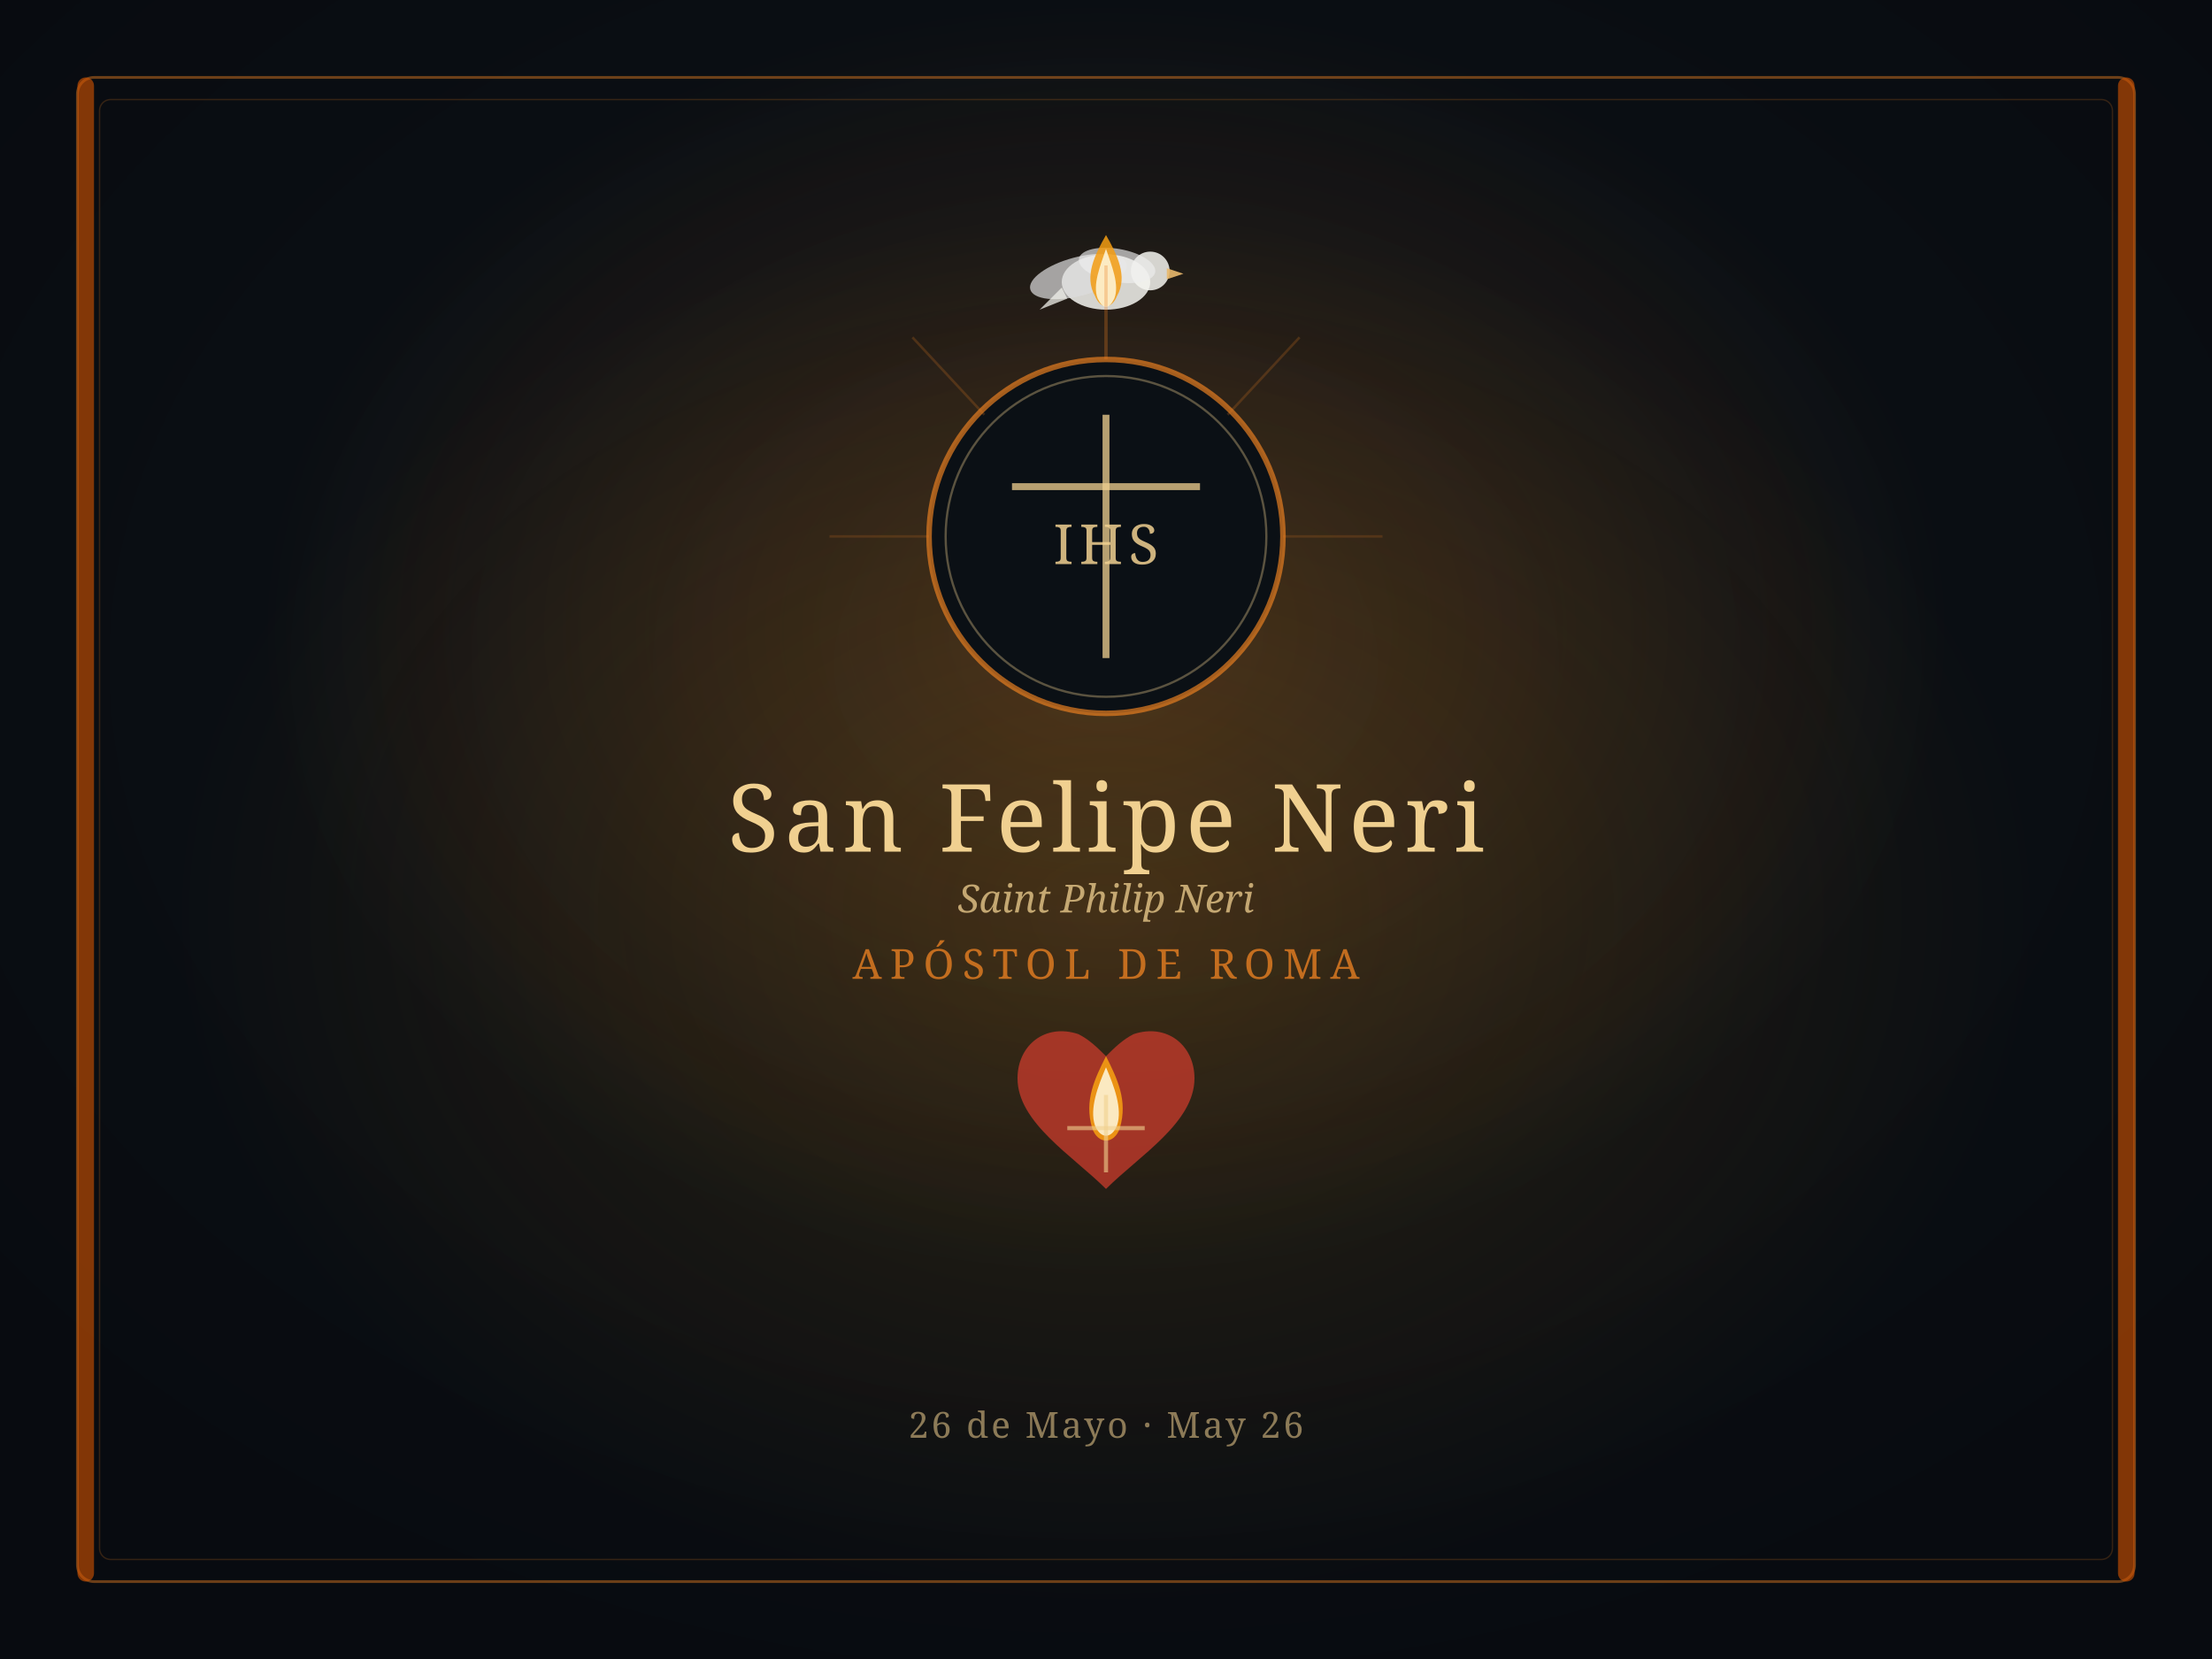
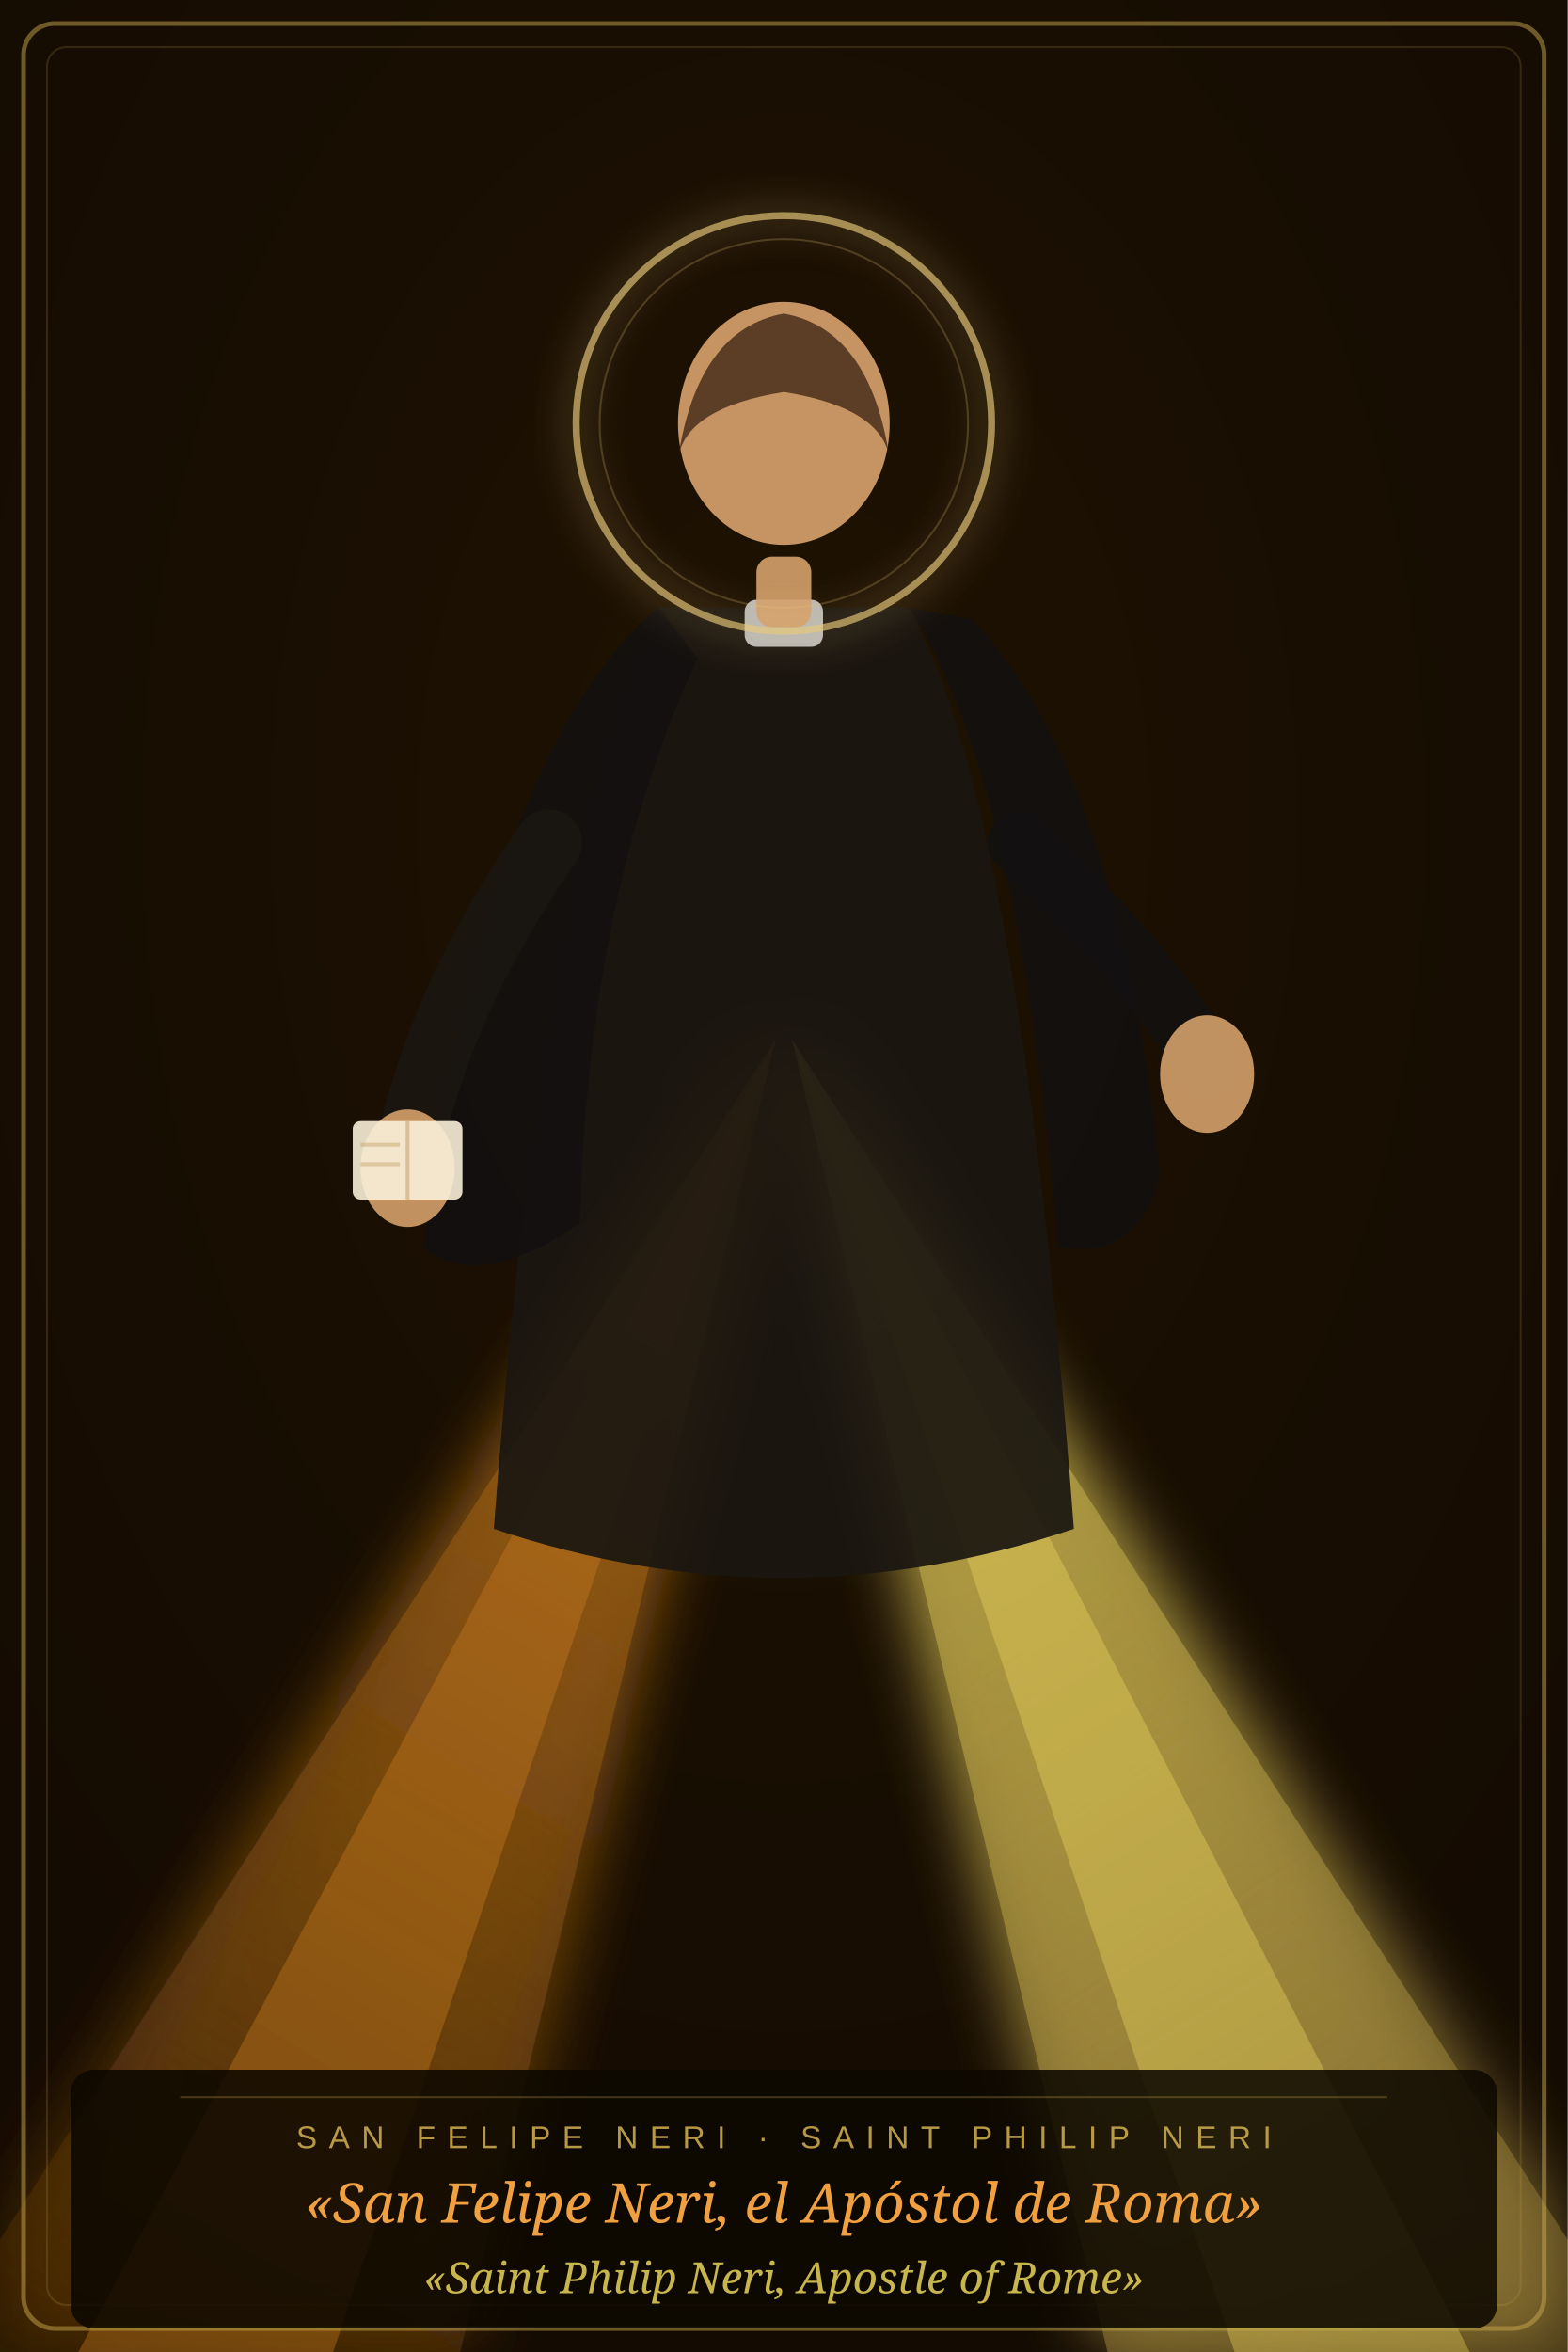
- <svg xmlns="http://www.w3.org/2000/svg" viewBox="0 0 800 600" width="800" height="600">
+ <svg xmlns="http://www.w3.org/2000/svg" viewBox="0 0 400 600">
  <defs>
-     <radialGradient id="sfn-bg" cx="50%" cy="40%" r="65%">
-       <stop offset="0%" stop-color="#0d1318" />
-       <stop offset="100%" stop-color="#080b10" />
+     <radialGradient id="sfn-bg" cx="50%" cy="35%" r="65%">
+       <stop offset="0%" stop-color="#180e00" />
+       <stop offset="100%" stop-color="#0c0700" />
    </radialGradient>
-     <radialGradient id="sfn-glow" cx="50%" cy="38%" r="38%">
-       <stop offset="0%" stop-color="#e67e22" stop-opacity="0.20" />
-       <stop offset="100%" stop-color="#e67e22" stop-opacity="0" />
-     </radialGradient>
-     <radialGradient id="sfn-flame-glow" cx="50%" cy="55%" r="42%">
-       <stop offset="0%" stop-color="#f39c12" stop-opacity="0.15" />
-       <stop offset="100%" stop-color="#f39c12" stop-opacity="0" />
-     </radialGradient>
+     <linearGradient id="sfn-r1" x1="50%" y1="0%" x2="10%" y2="100%">
+       <stop offset="0%" stop-color="#d08020" stop-opacity="1" />
+       <stop offset="100%" stop-color="#603800" stop-opacity="0.4" />
+     </linearGradient>
+     <linearGradient id="sfn-r2" x1="50%" y1="0%" x2="90%" y2="100%">
+       <stop offset="0%" stop-color="#f5e060" stop-opacity="1" />
+       <stop offset="100%" stop-color="#c9a84c" stop-opacity="0.4" />
+     </linearGradient>
+     <filter id="sfn-gl">
+       <feGaussianBlur stdDeviation="9" result="b" />
+       <feMerge>
+         <feMergeNode in="b" />
+         <feMergeNode in="b" />
+         <feMergeNode in="SourceGraphic" />
+       </feMerge>
+     </filter>
+     <filter id="sfn-g2">
+       <feGaussianBlur stdDeviation="5" result="b" />
+       <feMerge>
+         <feMergeNode in="b" />
+         <feMergeNode in="SourceGraphic" />
+       </feMerge>
+     </filter>
  </defs>
-   <rect width="800" height="600" fill="url(#sfn-bg)" />
-   <rect width="800" height="600" fill="url(#sfn-glow)" />
-   <rect width="800" height="600" fill="url(#sfn-flame-glow)" />
-   <rect x="28" y="28" width="744" height="544" rx="6" fill="none" stroke="#e67e22" stroke-width="1" stroke-opacity="0.45" />
-   <rect x="36" y="36" width="728" height="528" rx="4" fill="none" stroke="#e67e22" stroke-width="0.5" stroke-opacity="0.2" />
-   <rect x="28" y="28" width="6" height="544" rx="3" fill="#d35400" opacity="0.6" />
-   <rect x="766" y="28" width="6" height="544" rx="3" fill="#d35400" opacity="0.6" />
-   <ellipse cx="400" cy="102" rx="16" ry="10" fill="#f5f5f0" opacity="0.85" />
-   <circle cx="416" cy="98" r="7" fill="#f5f5f0" opacity="0.85" />
-   <polygon points="422,97 428,99 422,101" fill="#e8b86d" opacity="0.9" />
-   <ellipse cx="390" cy="100" rx="18" ry="7" fill="#ddd" opacity="0.70" transform="rotate(-15 390 100)" />
-   <ellipse cx="404" cy="96" rx="14" ry="6" fill="#eee" opacity="0.65" transform="rotate(10 404 96)" />
-   <polygon points="384,104 376,112 386,108" fill="#f0f0ea" opacity="0.75" />
-   <path d="M400 85 C396 92 392 100 396 107 C398 112 402 112 404 107 C408 100 404 92 400 85Z" fill="#f39c12" opacity="0.85" />
-   <path d="M400 90 C398 96 395 103 397 108 C399 112 401 112 403 108 C405 103 402 96 400 90Z" fill="#fffde7" opacity="0.80" />
-   <circle cx="400" cy="194" r="64" fill="#0b1015" stroke="#e67e22" stroke-width="2" stroke-opacity="0.7" />
-   <circle cx="400" cy="194" r="58" fill="none" stroke="#f0d090" stroke-width="0.8" stroke-opacity="0.35" />
-   <line x1="400" y1="150" x2="400" y2="238" stroke="#f0d090" stroke-width="2.5" stroke-opacity="0.75" />
-   <line x1="366" y1="176" x2="434" y2="176" stroke="#f0d090" stroke-width="2.5" stroke-opacity="0.75" />
-   <text x="400" y="204" text-anchor="middle" font-family="Georgia,serif" font-size="20" fill="#f0d090" opacity="0.85" letter-spacing="2">IHS</text>
-   <path d="M400 430 C388 418 368 406 368 390 C368 378 378 370 390 374 C394 376 397 379 400 382 C403 379 406 376 410 374 C422 370 432 378 432 390 C432 406 412 418 400 430Z" fill="#c0392b" opacity="0.80" />
-   <path d="M400 382 C396 390 392 398 395 408 C397 414 403 414 405 408 C408 398 404 390 400 382Z" fill="#f39c12" opacity="0.90" />
-   <path d="M400 386 C397 393 394 401 396 407 C398 412 402 412 404 407 C406 401 403 393 400 386Z" fill="#fffde7" opacity="0.82" />
-   <line x1="400" y1="396" x2="400" y2="424" stroke="#f0d090" stroke-width="1.5" stroke-opacity="0.6" />
-   <line x1="386" y1="408" x2="414" y2="408" stroke="#f0d090" stroke-width="1.5" stroke-opacity="0.6" />
-   <line x1="400" y1="130" x2="400" y2="96" stroke="#e67e22" stroke-width="1.2" stroke-opacity="0.3" />
-   <line x1="444" y1="150" x2="470" y2="122" stroke="#e67e22" stroke-width="0.9" stroke-opacity="0.22" />
-   <line x1="356" y1="150" x2="330" y2="122" stroke="#e67e22" stroke-width="0.9" stroke-opacity="0.22" />
-   <line x1="464" y1="194" x2="500" y2="194" stroke="#e67e22" stroke-width="0.9" stroke-opacity="0.18" />
-   <line x1="336" y1="194" x2="300" y2="194" stroke="#e67e22" stroke-width="0.9" stroke-opacity="0.18" />
-   <text x="400" y="308" text-anchor="middle" font-family="Georgia,serif" font-size="34" fill="#f0d090" letter-spacing="2">San Felipe Neri</text>
-   <text x="400" y="330" text-anchor="middle" font-family="Georgia,serif" font-size="14" fill="#f0d090" font-style="italic" opacity="0.75">Saint Philip Neri</text>
-   <text x="400" y="354" text-anchor="middle" font-family="Georgia,serif" font-size="15" fill="#e67e22" letter-spacing="3" opacity="0.8">APÓSTOL DE ROMA</text>
-   <text x="400" y="520" text-anchor="middle" font-family="Georgia,serif" font-size="13" fill="#f0d090" opacity="0.55" letter-spacing="1">26 de Mayo · May 26</text>
+   <rect width="400" height="600" fill="url(#sfn-bg)" />
+   <rect width="400" height="600" fill="#603010" opacity="0.10" />
+   <polygon points="198,265 -25,610 115,610" fill="url(#sfn-r1)" filter="url(#sfn-gl)" opacity="0.72" />
+   <polygon points="198,265 20,600  85,600" fill="#d08020" opacity="0.36" />
+   <polygon points="202,265 425,610 285,610" fill="url(#sfn-r2)" filter="url(#sfn-gl)" opacity="0.70" />
+   <polygon points="202,265 375,600 315,600" fill="#f5e060" opacity="0.34" />
+   <path d="M168,155 Q140,205 126,390 Q200,415 274,390 Q260,205 232,155 Z" fill="#1a1610" opacity="0.92" />
+   <path d="M168,155 Q124,192 108,318 Q122,330 148,312 Q150,228 178,168 Z" fill="#121010" opacity="0.90" />
+   <path d="M232,155 Q260,198 270,318 Q290,322 296,300 Q286,198 248,158 Z" fill="#121010" opacity="0.84" />
+   <path d="M140,215 Q112,255 104,295" stroke="#1a1610" stroke-width="17" fill="none" stroke-linecap="round" opacity="0.88" />
+   <path d="M260,215 Q295,248 308,272" stroke="#121010" stroke-width="16" fill="none" stroke-linecap="round" opacity="0.85" />
+   <ellipse cx="104" cy="298" rx="12" ry="15" fill="#d4a06a" opacity="0.9" />
+   <ellipse cx="308" cy="274" rx="12" ry="15" fill="#d4a06a" opacity="0.9" />
+   <rect x="90" y="286" width="28" height="20" rx="2" fill="#f8f0d8" opacity="0.90" />
+   <line x1="104" y1="286" x2="104" y2="306" stroke="#c8a870" stroke-width="1" opacity="0.6" />
+   <path d="M92,292 L102,292" stroke="#c8a870" stroke-width="1" opacity="0.5" />
+   <path d="M92,297 L102,297" stroke="#c8a870" stroke-width="1" opacity="0.5" />
+   <rect x="190" y="153" width="20" height="12" rx="3" fill="#f8f8f8" opacity="0.72" />
+   <rect x="193" y="142" width="14" height="18" rx="4" fill="#d4a06a" opacity="0.9" />
+   <ellipse cx="200" cy="108" rx="27" ry="31" fill="#d4a06a" opacity="0.92" />
+   <path d="M173,117 Q178,84 200,80 Q222,84 227,117 Q225,104 200,100 Q175,104 173,117 Z" fill="#3a2010" opacity="0.75" />
+   <circle cx="200" cy="108" r="53" fill="none" stroke="#e8c97a" stroke-width="1.8" stroke-opacity="0.65" filter="url(#sfn-g2)" />
+   <circle cx="200" cy="108" r="47" fill="none" stroke="#e8c97a" stroke-width="0.5" stroke-opacity="0.22" />
+   <rect x="6" y="6" width="388" height="588" rx="8" fill="none" stroke="#c9a84c" stroke-width="1.2" stroke-opacity="0.5" />
+   <rect x="12" y="12" width="376" height="576" rx="5" fill="none" stroke="#c9a84c" stroke-width="0.5" stroke-opacity="0.18" />
+   <rect x="18" y="528" width="364" height="66" rx="6" fill="#0c0700" opacity="0.86" />
+   <line x1="46" y1="535" x2="354" y2="535" stroke="#c9a84c" stroke-width="0.5" stroke-opacity="0.28" />
+   <text x="200" y="548" text-anchor="middle" font-family="Arial,sans-serif" font-size="8" fill="#c9a84c" letter-spacing="3" opacity="0.9">SAN FELIPE NERI  ·  SAINT PHILIP NERI</text>
+   <text x="200" y="567" text-anchor="middle" font-family="Georgia,serif" font-size="14" fill="#f0a040" font-style="italic">«San Felipe Neri, el Apóstol de Roma»</text>
+   <text x="200" y="585" text-anchor="middle" font-family="Georgia,serif" font-size="11" fill="#f5e060" font-style="italic" opacity="0.8">«Saint Philip Neri, Apostle of Rome»</text>
</svg>
